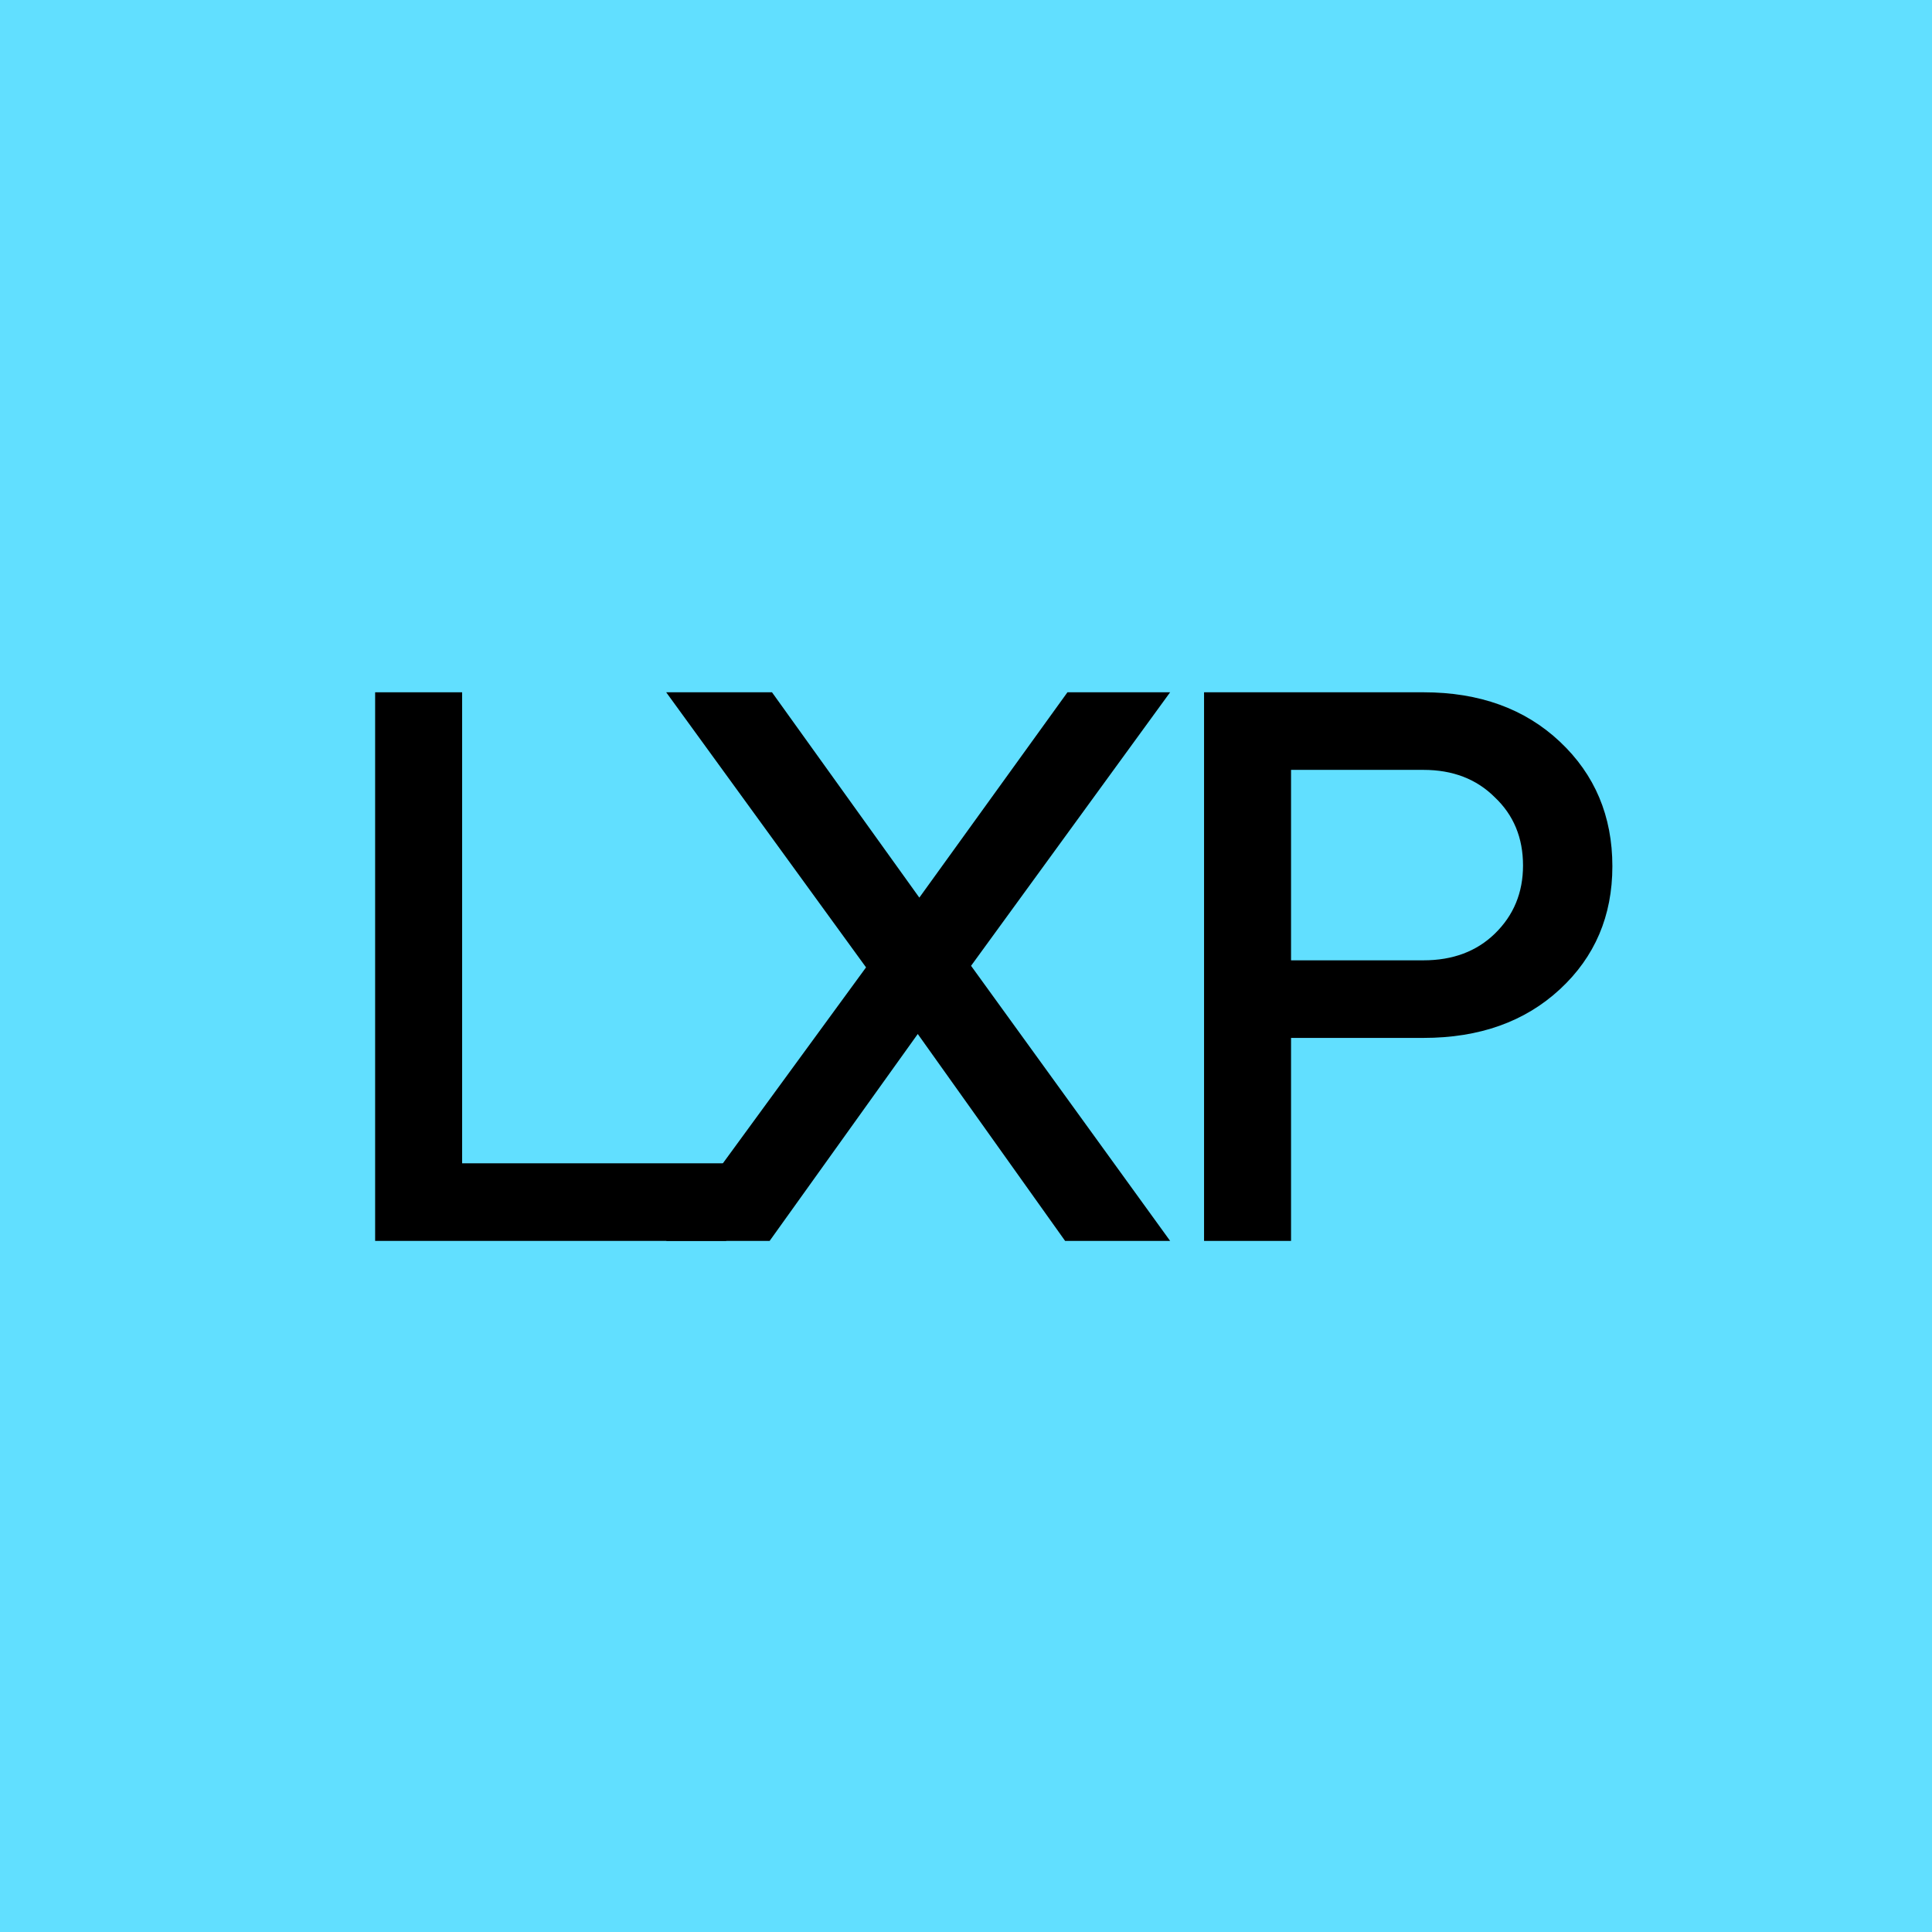
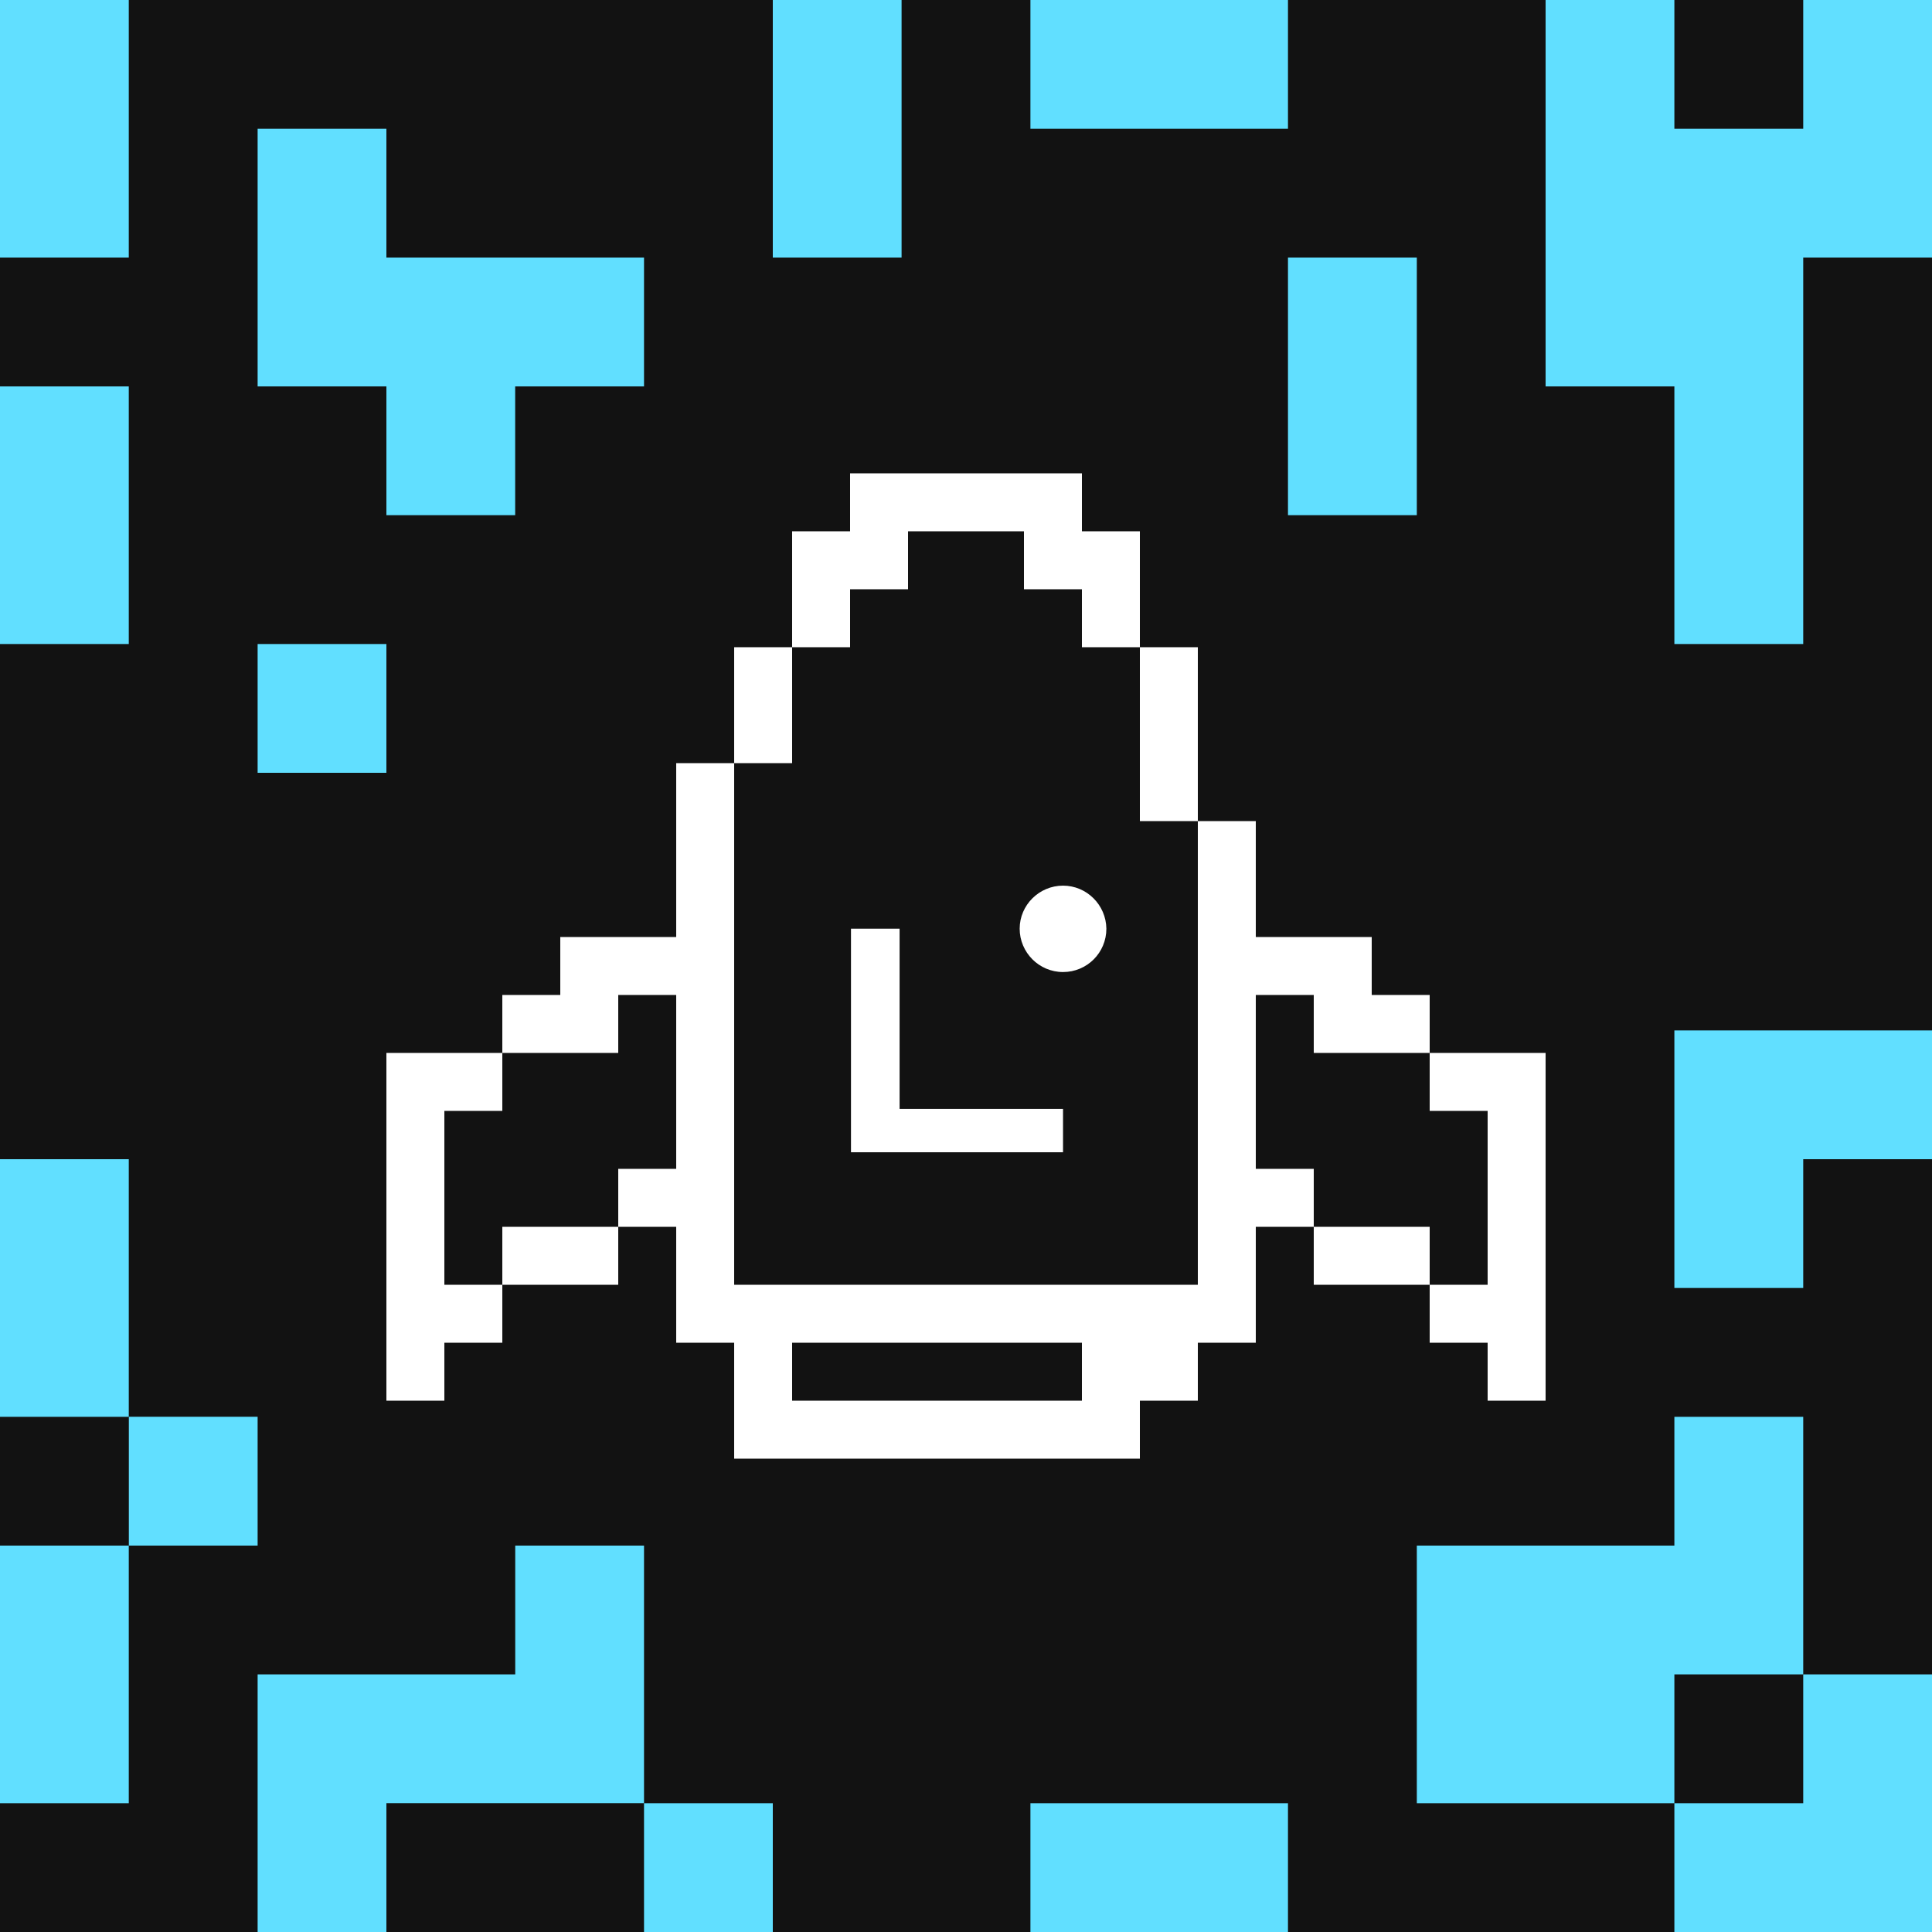
- <svg xmlns="http://www.w3.org/2000/svg" width="860" height="860" viewBox="0 0 860 860" fill="none">
-   <path fill="#61DFFF" d="M0 0h860v860H0z" />
-   <path d="M574.688 552.365h-38.723V308.161h97.681q37.329 0 60.703 21.979 23.373 21.978 23.373 55.469 0 33.142-23.373 54.771-23.374 21.63-60.703 21.63h-58.958zm0-209.666v84.773h58.958q19.537 0 31.747-11.861 12.56-12.21 12.559-30.351 0-18.49-12.559-30.351-12.21-12.21-31.747-12.21zm-99.526-34.538h45.701l-88.611 121.753 88.611 122.451h-46.748l-65.586-92.099-65.935 92.099h-46.05l88.96-121.753-88.96-122.451h47.096l65.587 91.402z" fill="#000" />
-   <path d="M323.276 552.366H166.985V308.161h38.724v209.667h117.567z" fill="#000" />
+ <svg xmlns="http://www.w3.org/2000/svg" width="320" height="320" viewBox="0 0 320 320" fill="none">
+   <g clip-path="url(#clip0_689_185)">
+     <rect width="320" height="320" fill="#121212" />
+     <path d="M83.2 212.8H102.4V203.2H83.2V212.8Z" fill="white" />
+     <path d="M73.6 184H83.2V174.4H64V232H73.6V222.4H83.2V212.8H73.6V184Z" fill="white" />
+     <path d="M217.6 203.2V212.8H236.8V203.2H217.6Z" fill="white" />
+     <path d="M236.8 174.4V184H246.4V212.8H236.8V222.4H246.4V232H256V174.4H236.8Z" fill="white" />
+     <path d="M140.8 97.6H150.4V88H169.6V97.6H179.2V107.2H188.8V88H179.2V78.4H140.8V88H131.2V107.2H140.8V97.6Z" fill="white" />
+     <path d="M198.4 136V107.2H188.8V136H198.4Z" fill="white" />
+     <path d="M131.2 107.2H121.6V126.4H131.2V107.2Z" fill="white" />
+     <path d="M208 193.6V164.8H217.6V174.4H236.8V164.8H227.2V155.2H208V136H198.4V212.8H121.6V126.4H112V155.2H92.8V164.8H83.2V174.4H102.4V164.8H112V193.6H102.4V203.2H112V222.4H121.6V241.6H188.8V232H198.4V222.4H208V203.2H217.6V193.6H208ZM179.2 232H131.2V222.4H179.2V232Z" fill="white" />
+     <path d="M149 153.82H140.95V190.85H176.07V183.67H149V153.82Z" fill="white" />
+     <path d="M176.07 146.69C172.14 146.69 168.89 149.89 168.89 153.82C168.89 157.75 172.09 161 176.07 161C180.05 161 183.25 157.8 183.25 153.82C183.2 149.89 180 146.69 176.07 146.69Z" fill="white" />
+     <path d="M128 21.33V42.67H149.33V21.33V0H128V21.33Z" fill="#61DFFF" />
+     <path d="M213.33 21.33V0H192H170.67V21.33H192H213.33Z" fill="#61DFFF" />
+     <path d="M64 85.33H85.33V64H106.67V42.67H85.33H64V21.33H42.67V42.67V64H64V85.33Z" fill="#61DFFF" />
+     <path d="M234.67 64V42.67H213.33V64V85.33H234.67V64Z" fill="#61DFFF" />
+     <path d="M0 85.33V106.67H21.33V85.33V64H0V85.33Z" fill="#61DFFF" />
+     <path d="M64 106.67H42.67V128H64V106.67Z" fill="#61DFFF" />
+     <path d="M42.67 234.66H21.34V256H42.67V234.66Z" fill="#61DFFF" />
+     <path d="M0 21.33V42.67H21.33V21.33V0H0V21.33Z" fill="#61DFFF" />
+     <path d="M298.67 0V21.33H277.33V0H256V21.33V42.67V64H277.33V85.33V106.67H298.67V85.33V64V42.67H320V21.33V0H298.67Z" fill="#61DFFF" />
+     <path d="M277.33 170.67V192V213.33H298.67V192H320V170.67H298.67H277.33Z" fill="#61DFFF" />
+     <path d="M0 213.33V234.67H21.33V213.33V192H0V213.33Z" fill="#61DFFF" />
+     <path d="M0 277.33V298.67H21.33V277.33V256H0V277.33Z" fill="#61DFFF" />
+     <path d="M85.34 277.33H42.67V320H64V298.66H106.67V256H85.34V277.33Z" fill="#61DFFF" />
+     <path d="M128 298.67H106.67V320H128V298.67Z" fill="#61DFFF" />
+     <path d="M170.67 298.67V320H192H213.33V298.67H192H170.67Z" fill="#61DFFF" />
+     <path d="M298.67 277.33V256V234.67H277.33V256H256H234.67V277.33V298.67H256H277.33V277.33H298.67Z" fill="#61DFFF" />
+     <path d="M298.67 298.67H277.33V320H298.67H320V298.67V277.33H298.67V298.67Z" fill="#61DFFF" />
+   </g>
+   <defs>
+     <clipPath id="clip0_689_185">
+       <rect width="320" height="320" fill="white" />
+     </clipPath>
+   </defs>
</svg>
